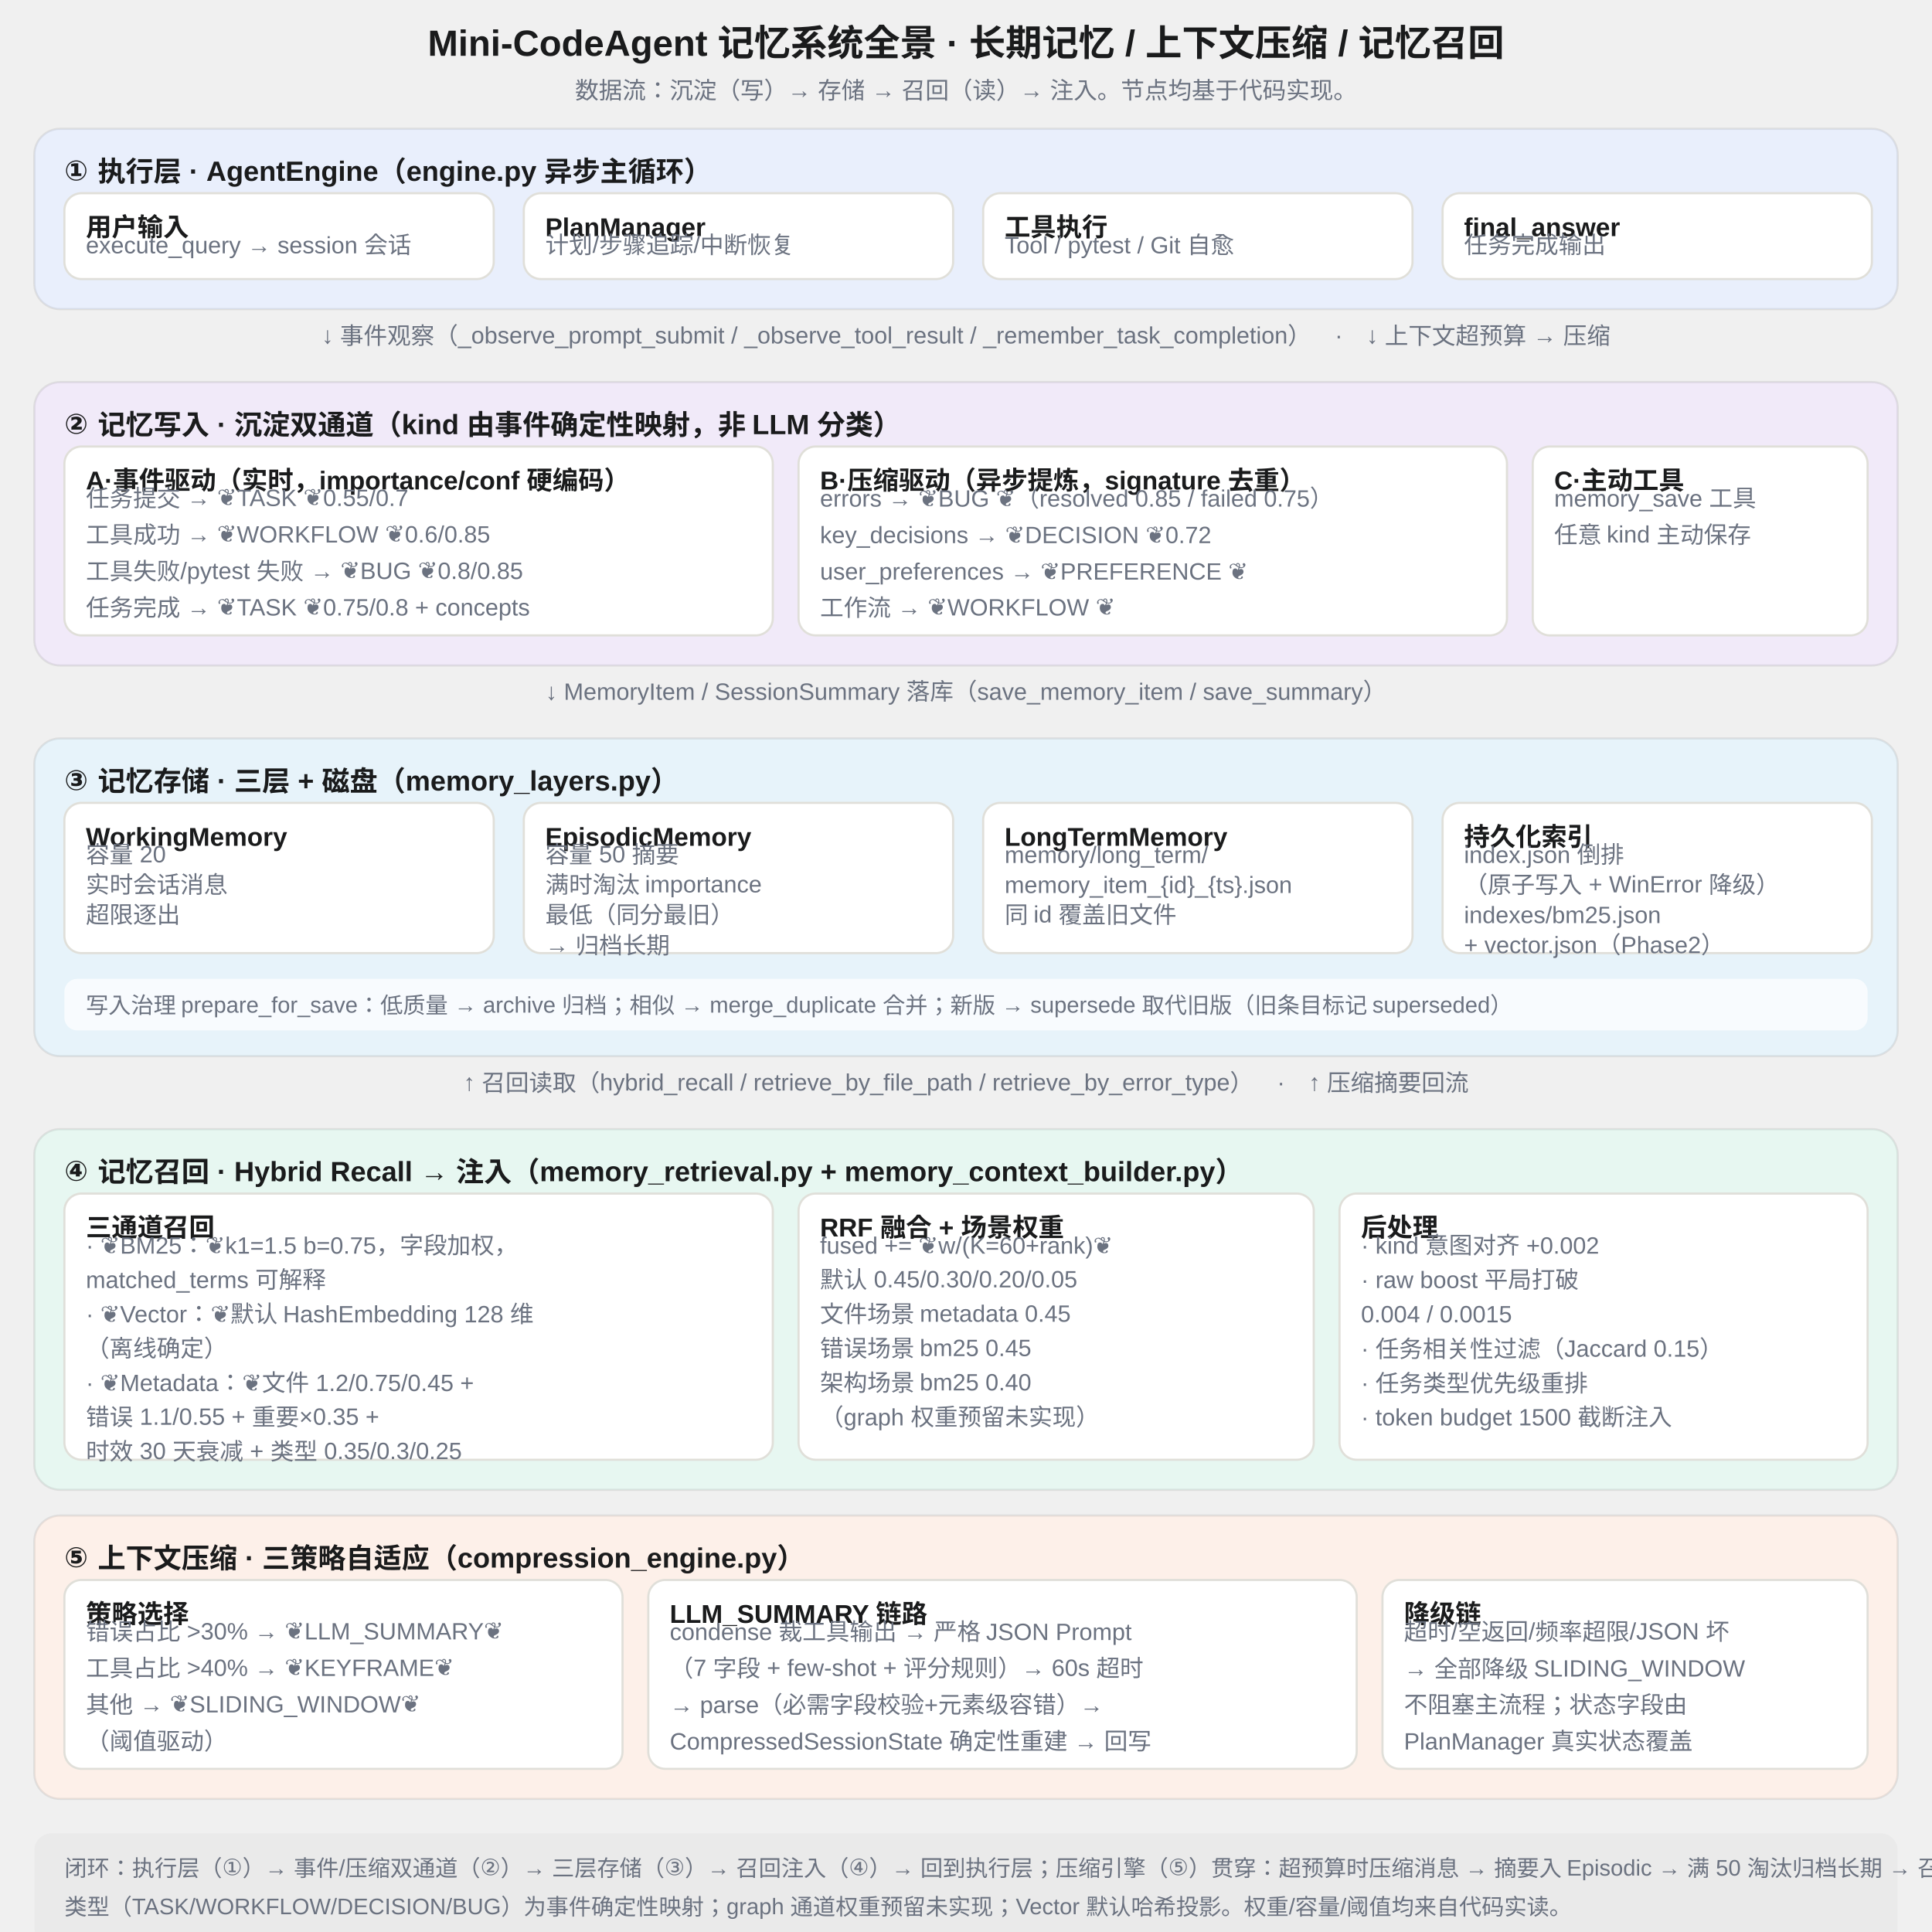
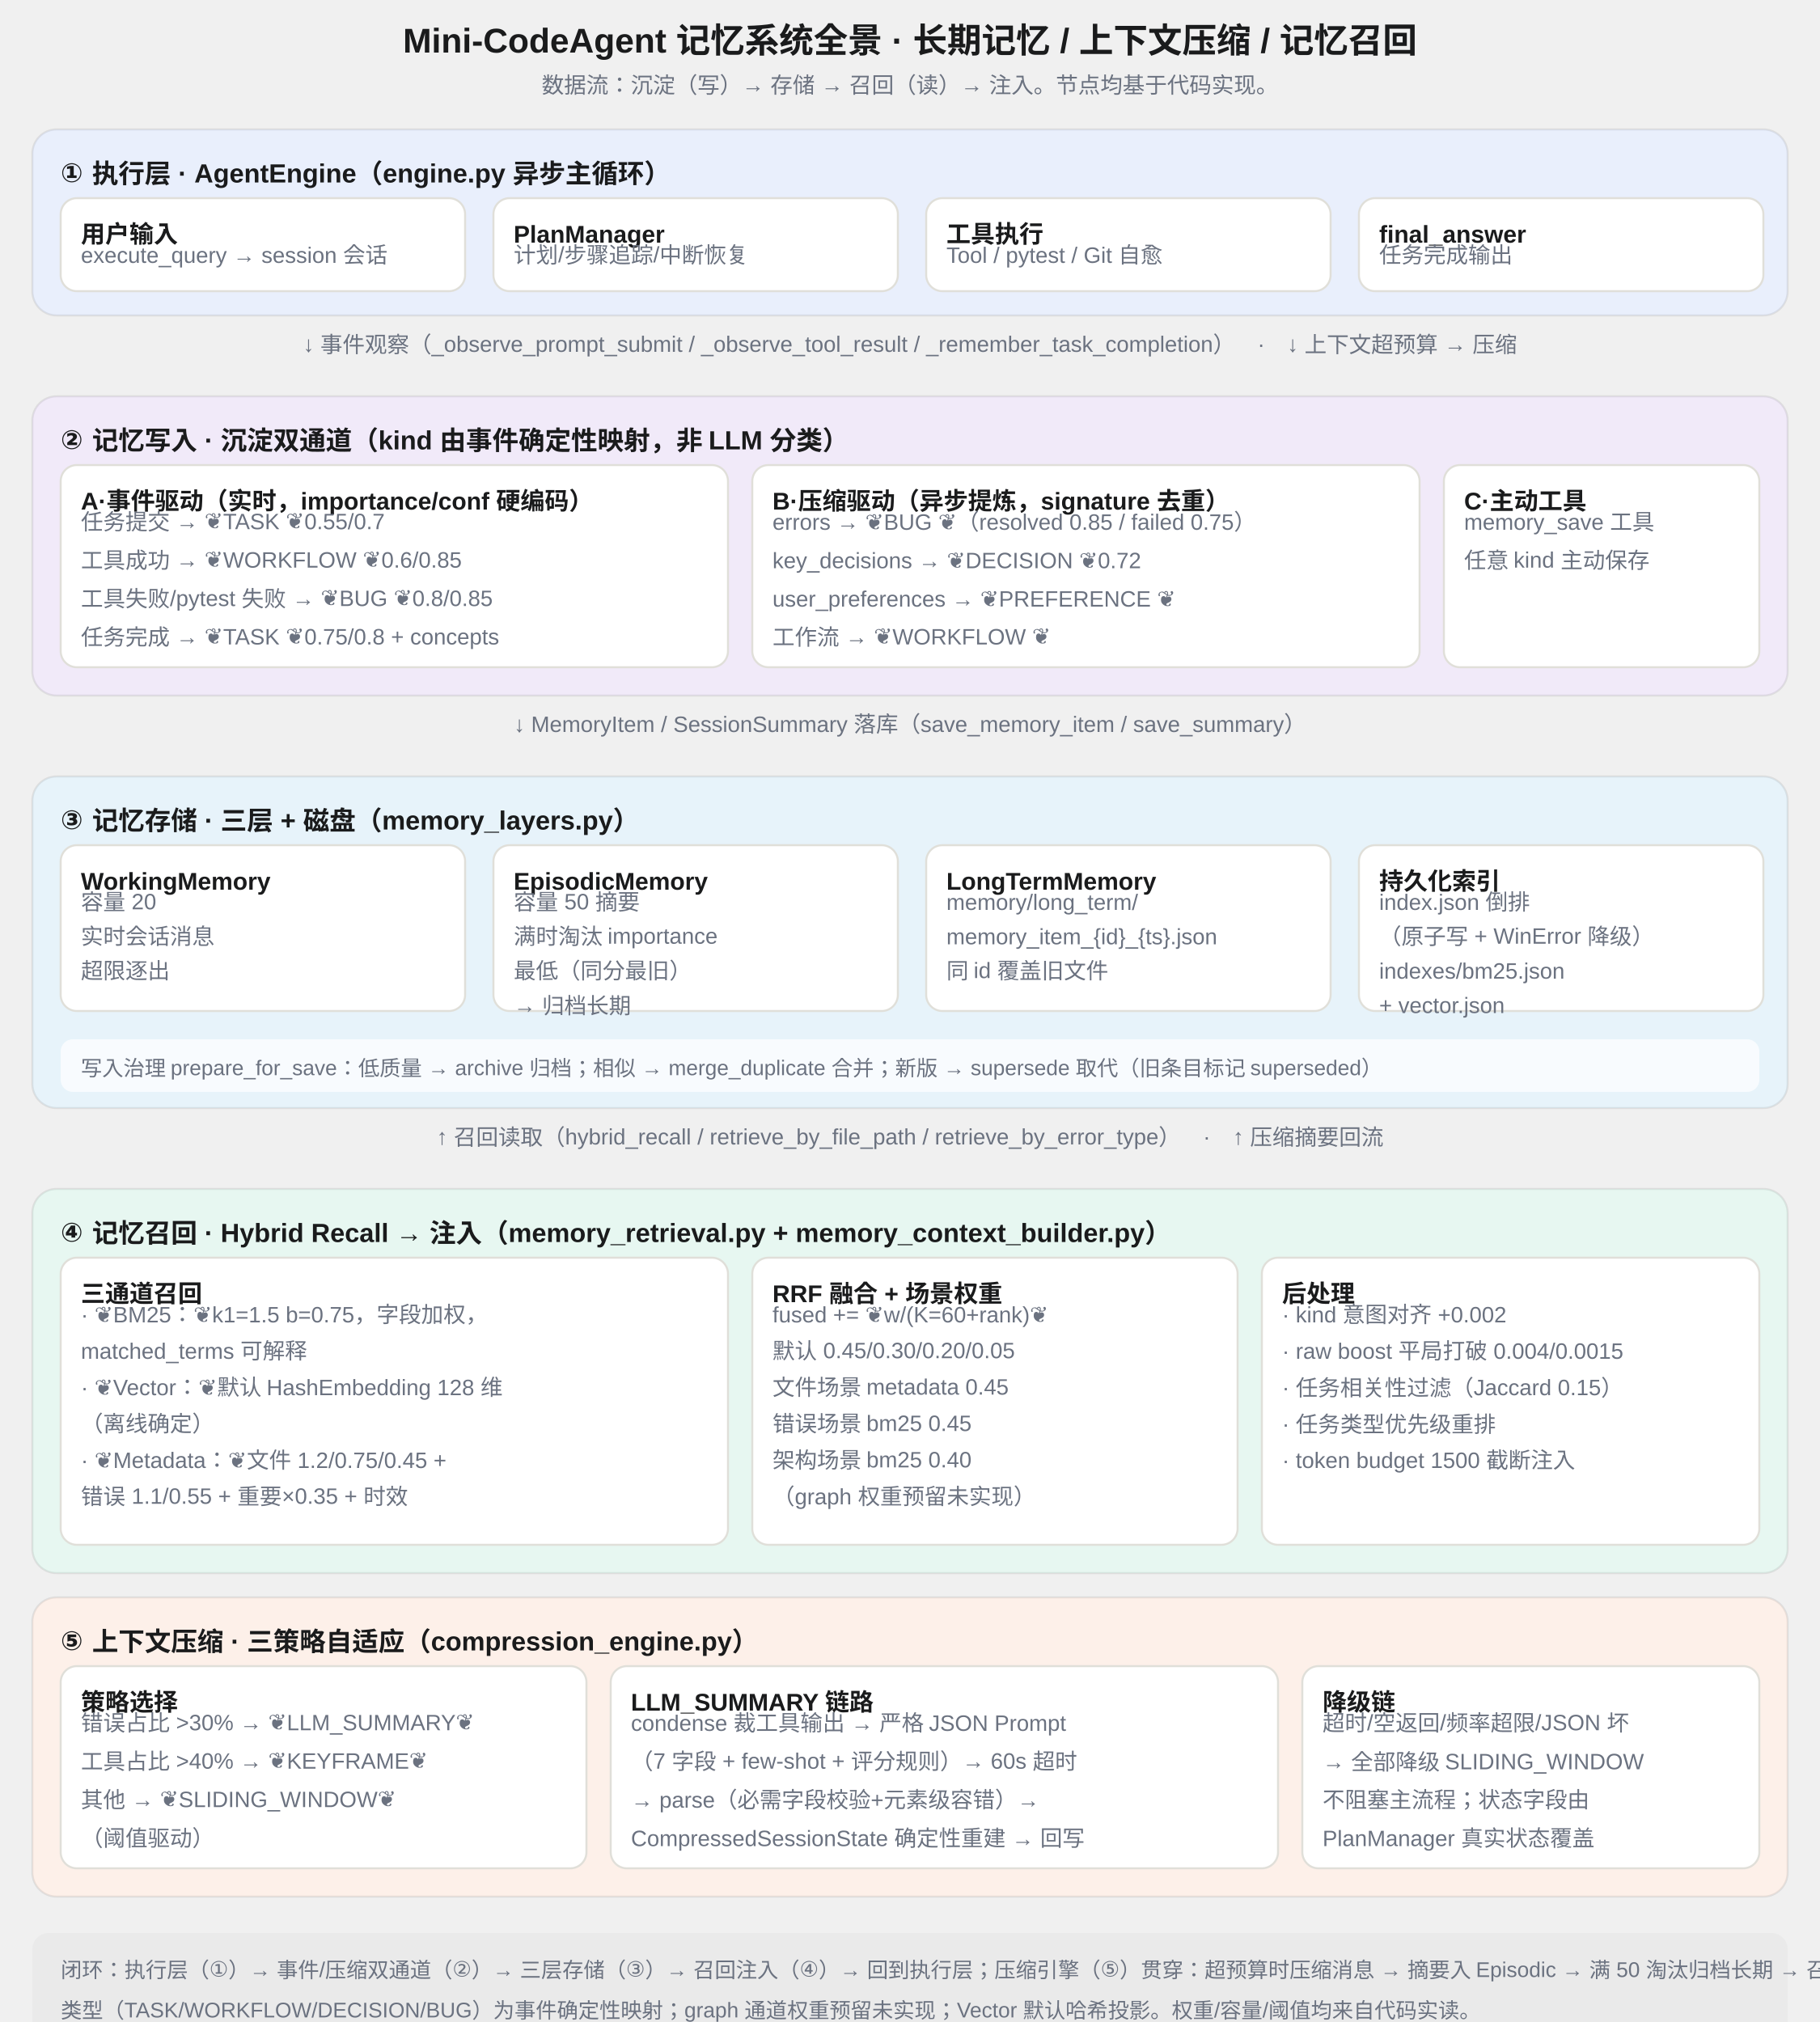
- <svg xmlns="http://www.w3.org/2000/svg" viewBox="0 0 900 900" width="100%" font-family="'PingFang SC','Microsoft YaHei','Segoe UI',Arial,sans-serif">
+ <svg xmlns="http://www.w3.org/2000/svg" viewBox="0 0 900 1000" width="100%" font-family="'PingFang SC','Microsoft YaHei','Segoe UI',Arial,sans-serif">
  <defs>
    <marker id="arr" viewBox="0 0 10 10" refX="5" refY="5" markerWidth="7" markerHeight="7" orient="auto-start-reverse">
      <path d="M0,0 L10,5 L0,10 z" fill="#8A8F98" />
    </marker>
  </defs>
  <text x="450" y="26" font-size="17" font-weight="600" fill="#1A1B1C" text-anchor="middle">Mini-CodeAgent 记忆系统全景 · 长期记忆 / 上下文压缩 / 记忆召回</text>
  <text x="450" y="46" font-size="11" fill="#6B7280" text-anchor="middle">数据流：沉淀（写）→ 存储 → 召回（读）→ 注入。节点均基于代码实现。</text>
-   <rect x="16" y="60" width="868" height="84" rx="12" fill="#E9EFFC" stroke="rgba(0,0,0,0.08)" />
-   <text x="30" y="84" font-size="13" font-weight="600" fill="#1A1B1C">① 执行层 · AgentEngine（engine.py 异步主循环）</text>
-   <rect x="30" y="90" width="200" height="40" rx="8" fill="#FFFFFF" stroke="#E0DFD9" />
-   <text x="40" y="110" font-size="12" font-weight="600" fill="#1A1B1C">用户输入</text>
-   <text x="40" y="118" font-size="11" fill="#6B7280">execute_query → session 会话</text>
-   <rect x="244" y="90" width="200" height="40" rx="8" fill="#FFFFFF" stroke="#E0DFD9" />
-   <text x="254" y="110" font-size="12" font-weight="600" fill="#1A1B1C">PlanManager</text>
-   <text x="254" y="118" font-size="11" fill="#6B7280">计划/步骤追踪/中断恢复</text>
-   <rect x="458" y="90" width="200" height="40" rx="8" fill="#FFFFFF" stroke="#E0DFD9" />
-   <text x="468" y="110" font-size="12" font-weight="600" fill="#1A1B1C">工具执行</text>
-   <text x="468" y="118" font-size="11" fill="#6B7280">Tool / pytest / Git 自愈</text>
-   <rect x="672" y="90" width="200" height="40" rx="8" fill="#FFFFFF" stroke="#E0DFD9" />
-   <text x="682" y="110" font-size="12" font-weight="600" fill="#1A1B1C">final_answer</text>
-   <text x="682" y="118" font-size="11" fill="#6B7280">任务完成输出</text>
-   <text x="450" y="160" font-size="11" fill="#6B7280" text-anchor="middle">↓ 事件观察（_observe_prompt_submit / _observe_tool_result / _remember_task_completion）　·　↓ 上下文超预算 → 压缩</text>
-   <rect x="16" y="178" width="868" height="132" rx="12" fill="#F1EAF9" stroke="rgba(0,0,0,0.08)" />
-   <text x="30" y="202" font-size="13" font-weight="600" fill="#1A1B1C">② 记忆写入 · 沉淀双通道（kind 由事件确定性映射，非 LLM 分类）</text>
-   <rect x="30" y="208" width="330" height="88" rx="8" fill="#FFFFFF" stroke="#E0DFD9" />
-   <text x="40" y="228" font-size="12" font-weight="600" fill="#1A1B1C">A·事件驱动（实时，importance/conf 硬编码）</text>
-   <text x="40" y="236" font-size="11" fill="#6B7280">任务提交 → ❦TASK ❦0.55/0.7</text>
-   <text x="40" y="253" font-size="11" fill="#6B7280">工具成功 → ❦WORKFLOW ❦0.6/0.85</text>
-   <text x="40" y="270" font-size="11" fill="#6B7280">工具失败/pytest 失败 → ❦BUG ❦0.8/0.85</text>
-   <text x="40" y="287" font-size="11" fill="#6B7280">任务完成 → ❦TASK ❦0.75/0.8 + concepts</text>
-   <rect x="372" y="208" width="330" height="88" rx="8" fill="#FFFFFF" stroke="#E0DFD9" />
-   <text x="382" y="228" font-size="12" font-weight="600" fill="#1A1B1C">B·压缩驱动（异步提炼，signature 去重）</text>
-   <text x="382" y="236" font-size="11" fill="#6B7280">errors → ❦BUG ❦（resolved 0.85 / failed 0.75）</text>
-   <text x="382" y="253" font-size="11" fill="#6B7280">key_decisions → ❦DECISION ❦0.72</text>
-   <text x="382" y="270" font-size="11" fill="#6B7280">user_preferences → ❦PREFERENCE ❦</text>
-   <text x="382" y="287" font-size="11" fill="#6B7280">工作流 → ❦WORKFLOW ❦</text>
-   <rect x="714" y="208" width="156" height="88" rx="8" fill="#FFFFFF" stroke="#E0DFD9" />
-   <text x="724" y="228" font-size="12" font-weight="600" fill="#1A1B1C">C·主动工具</text>
-   <text x="724" y="236" font-size="11" fill="#6B7280">memory_save 工具</text>
-   <text x="724" y="253" font-size="11" fill="#6B7280">任意 kind 主动保存</text>
-   <text x="450" y="326" font-size="11" fill="#6B7280" text-anchor="middle">↓ MemoryItem / SessionSummary 落库（save_memory_item / save_summary）</text>
-   <rect x="16" y="344" width="868" height="148" rx="12" fill="#E7F3FA" stroke="rgba(0,0,0,0.08)" />
-   <text x="30" y="368" font-size="13" font-weight="600" fill="#1A1B1C">③ 记忆存储 · 三层 + 磁盘（memory_layers.py）</text>
-   <rect x="30" y="374" width="200" height="70" rx="8" fill="#FFFFFF" stroke="#E0DFD9" />
-   <text x="40" y="394" font-size="12" font-weight="600" fill="#1A1B1C">WorkingMemory</text>
-   <text x="40" y="402" font-size="11" fill="#6B7280">容量 20</text>
-   <text x="40" y="416" font-size="11" fill="#6B7280">实时会话消息</text>
-   <text x="40" y="430" font-size="11" fill="#6B7280">超限逐出</text>
-   <rect x="244" y="374" width="200" height="70" rx="8" fill="#FFFFFF" stroke="#E0DFD9" />
-   <text x="254" y="394" font-size="12" font-weight="600" fill="#1A1B1C">EpisodicMemory</text>
-   <text x="254" y="402" font-size="11" fill="#6B7280">容量 50 摘要</text>
-   <text x="254" y="416" font-size="11" fill="#6B7280">满时淘汰 importance</text>
-   <text x="254" y="430" font-size="11" fill="#6B7280">最低（同分最旧）</text>
-   <text x="254" y="444" font-size="11" fill="#6B7280">→ 归档长期</text>
-   <rect x="458" y="374" width="200" height="70" rx="8" fill="#FFFFFF" stroke="#E0DFD9" />
-   <text x="468" y="394" font-size="12" font-weight="600" fill="#1A1B1C">LongTermMemory</text>
-   <text x="468" y="402" font-size="11" fill="#6B7280">memory/long_term/</text>
-   <text x="468" y="416" font-size="11" fill="#6B7280">memory_item_{id}_{ts}.json</text>
-   <text x="468" y="430" font-size="11" fill="#6B7280">同 id 覆盖旧文件</text>
-   <rect x="672" y="374" width="200" height="70" rx="8" fill="#FFFFFF" stroke="#E0DFD9" />
-   <text x="682" y="394" font-size="12" font-weight="600" fill="#1A1B1C">持久化索引</text>
-   <text x="682" y="402" font-size="11" fill="#6B7280">index.json 倒排</text>
-   <text x="682" y="416" font-size="11" fill="#6B7280">（原子写入 + WinError 降级）</text>
-   <text x="682" y="430" font-size="11" fill="#6B7280">indexes/bm25.json</text>
-   <text x="682" y="444" font-size="11" fill="#6B7280">+ vector.json（Phase2）</text>
-   <rect x="30" y="456" width="840" height="24" rx="6" fill="rgba(255,255,255,0.7)" />
-   <text x="40" y="472" font-size="10.5" fill="#6B7280">写入治理 prepare_for_save：低质量 → archive 归档；相似 → merge_duplicate 合并；新版 → supersede 取代旧版（旧条目标记 superseded）</text>
-   <text x="450" y="508" font-size="11" fill="#6B7280" text-anchor="middle">↑ 召回读取（hybrid_recall / retrieve_by_file_path / retrieve_by_error_type）　·　↑ 压缩摘要回流</text>
-   <rect x="16" y="526" width="868" height="168" rx="12" fill="#E7F7F1" stroke="rgba(0,0,0,0.08)" />
-   <text x="30" y="550" font-size="13" font-weight="600" fill="#1A1B1C">④ 记忆召回 · Hybrid Recall → 注入（memory_retrieval.py + memory_context_builder.py）</text>
-   <rect x="30" y="556" width="330" height="124" rx="8" fill="#FFFFFF" stroke="#E0DFD9" />
-   <text x="40" y="576" font-size="12" font-weight="600" fill="#1A1B1C">三通道召回</text>
-   <text x="40" y="584" font-size="11" fill="#6B7280">· ❦BM25：❦k1=1.5 b=0.75，字段加权，</text>
-   <text x="40" y="600" font-size="11" fill="#6B7280">  matched_terms 可解释</text>
-   <text x="40" y="616" font-size="11" fill="#6B7280">· ❦Vector：❦默认 HashEmbedding 128 维</text>
-   <text x="40" y="632" font-size="11" fill="#6B7280">  （离线确定）</text>
-   <text x="40" y="648" font-size="11" fill="#6B7280">· ❦Metadata：❦文件 1.2/0.75/0.45 +</text>
-   <text x="40" y="664" font-size="11" fill="#6B7280">  错误 1.1/0.55 + 重要×0.35 +</text>
-   <text x="40" y="680" font-size="11" fill="#6B7280">  时效 30 天衰减 + 类型 0.35/0.3/0.25</text>
-   <rect x="372" y="556" width="240" height="124" rx="8" fill="#FFFFFF" stroke="#E0DFD9" />
-   <text x="382" y="576" font-size="12" font-weight="600" fill="#1A1B1C">RRF 融合 + 场景权重</text>
-   <text x="382" y="584" font-size="11" fill="#6B7280">fused += ❦w/(K=60+rank)❦</text>
-   <text x="382" y="600" font-size="11" fill="#6B7280">默认 0.45/0.30/0.20/0.05</text>
-   <text x="382" y="616" font-size="11" fill="#6B7280">文件场景 metadata 0.45</text>
-   <text x="382" y="632" font-size="11" fill="#6B7280">错误场景 bm25 0.45</text>
-   <text x="382" y="648" font-size="11" fill="#6B7280">架构场景 bm25 0.40</text>
-   <text x="382" y="664" font-size="11" fill="#6B7280">（graph 权重预留未实现）</text>
-   <rect x="624" y="556" width="246" height="124" rx="8" fill="#FFFFFF" stroke="#E0DFD9" />
-   <text x="634" y="576" font-size="12" font-weight="600" fill="#1A1B1C">后处理</text>
-   <text x="634" y="584" font-size="11" fill="#6B7280">· kind 意图对齐 +0.002</text>
-   <text x="634" y="600" font-size="11" fill="#6B7280">· raw boost 平局打破</text>
-   <text x="634" y="616" font-size="11" fill="#6B7280">  0.004 / 0.0015</text>
-   <text x="634" y="632" font-size="11" fill="#6B7280">· 任务相关性过滤（Jaccard 0.15）</text>
-   <text x="634" y="648" font-size="11" fill="#6B7280">· 任务类型优先级重排</text>
-   <text x="634" y="664" font-size="11" fill="#6B7280">· token budget 1500 截断注入</text>
-   <rect x="16" y="706" width="868" height="132" rx="12" fill="#FDF0E9" stroke="rgba(0,0,0,0.08)" />
-   <text x="30" y="730" font-size="13" font-weight="600" fill="#1A1B1C">⑤ 上下文压缩 · 三策略自适应（compression_engine.py）</text>
-   <rect x="30" y="736" width="260" height="88" rx="8" fill="#FFFFFF" stroke="#E0DFD9" />
-   <text x="40" y="756" font-size="12" font-weight="600" fill="#1A1B1C">策略选择</text>
-   <text x="40" y="764" font-size="11" fill="#6B7280">错误占比 &gt;30% → ❦LLM_SUMMARY❦</text>
-   <text x="40" y="781" font-size="11" fill="#6B7280">工具占比 &gt;40% → ❦KEYFRAME❦</text>
-   <text x="40" y="798" font-size="11" fill="#6B7280">其他 → ❦SLIDING_WINDOW❦</text>
-   <text x="40" y="815" font-size="11" fill="#6B7280">（阈值驱动）</text>
-   <rect x="302" y="736" width="330" height="88" rx="8" fill="#FFFFFF" stroke="#E0DFD9" />
-   <text x="312" y="756" font-size="12" font-weight="600" fill="#1A1B1C">LLM_SUMMARY 链路</text>
-   <text x="312" y="764" font-size="11" fill="#6B7280">condense 裁工具输出 → 严格 JSON Prompt</text>
-   <text x="312" y="781" font-size="11" fill="#6B7280">（7 字段 + few-shot + 评分规则）→ 60s 超时</text>
-   <text x="312" y="798" font-size="11" fill="#6B7280">→ parse（必需字段校验+元素级容错）→</text>
-   <text x="312" y="815" font-size="11" fill="#6B7280">CompressedSessionState 确定性重建 → 回写</text>
-   <rect x="644" y="736" width="226" height="88" rx="8" fill="#FFFFFF" stroke="#E0DFD9" />
-   <text x="654" y="756" font-size="12" font-weight="600" fill="#1A1B1C">降级链</text>
-   <text x="654" y="764" font-size="11" fill="#6B7280">超时/空返回/频率超限/JSON 坏</text>
-   <text x="654" y="781" font-size="11" fill="#6B7280">→ 全部降级 SLIDING_WINDOW</text>
-   <text x="654" y="798" font-size="11" fill="#6B7280">不阻塞主流程；状态字段由</text>
-   <text x="654" y="815" font-size="11" fill="#6B7280">PlanManager 真实状态覆盖</text>
-   <rect x="16" y="854" width="868" height="52" rx="8" fill="rgba(0,0,0,0.025)" />
-   <text x="30" y="874" font-size="10.5" fill="#6B7280">闭环：执行层（①）→ 事件/压缩双通道（②）→ 三层存储（③）→ 召回注入（④）→ 回到执行层；压缩引擎（⑤）贯穿：超预算时压缩消息 → 摘要入 Episodic → 满 50 淘汰归档长期 → 召回时读取。</text>
-   <text x="30" y="892" font-size="10.5" fill="#6B7280">类型（TASK/WORKFLOW/DECISION/BUG）为事件确定性映射；graph 通道权重预留未实现；Vector 默认哈希投影。权重/容量/阈值均来自代码实读。</text>
+   <rect x="16" y="64" width="868" height="92" rx="12" fill="#E9EFFC" stroke="rgba(0,0,0,0.08)" />
+   <text x="30" y="90" font-size="13" font-weight="600" fill="#1A1B1C">① 执行层 · AgentEngine（engine.py 异步主循环）</text>
+   <rect x="30" y="98" width="200" height="46" rx="8" fill="#FFFFFF" stroke="#E0DFD9" />
+   <text x="40" y="120" font-size="12" font-weight="600" fill="#1A1B1C">用户输入</text>
+   <text x="40" y="130" font-size="11" fill="#6B7280">execute_query → session 会话</text>
+   <rect x="244" y="98" width="200" height="46" rx="8" fill="#FFFFFF" stroke="#E0DFD9" />
+   <text x="254" y="120" font-size="12" font-weight="600" fill="#1A1B1C">PlanManager</text>
+   <text x="254" y="130" font-size="11" fill="#6B7280">计划/步骤追踪/中断恢复</text>
+   <rect x="458" y="98" width="200" height="46" rx="8" fill="#FFFFFF" stroke="#E0DFD9" />
+   <text x="468" y="120" font-size="12" font-weight="600" fill="#1A1B1C">工具执行</text>
+   <text x="468" y="130" font-size="11" fill="#6B7280">Tool / pytest / Git 自愈</text>
+   <rect x="672" y="98" width="200" height="46" rx="8" fill="#FFFFFF" stroke="#E0DFD9" />
+   <text x="682" y="120" font-size="12" font-weight="600" fill="#1A1B1C">final_answer</text>
+   <text x="682" y="130" font-size="11" fill="#6B7280">任务完成输出</text>
+   <text x="450" y="174" font-size="11" fill="#6B7280" text-anchor="middle">↓ 事件观察（_observe_prompt_submit / _observe_tool_result / _remember_task_completion）　·　↓ 上下文超预算 → 压缩</text>
+   <rect x="16" y="196" width="868" height="148" rx="12" fill="#F1EAF9" stroke="rgba(0,0,0,0.08)" />
+   <text x="30" y="222" font-size="13" font-weight="600" fill="#1A1B1C">② 记忆写入 · 沉淀双通道（kind 由事件确定性映射，非 LLM 分类）</text>
+   <rect x="30" y="230" width="330" height="100" rx="8" fill="#FFFFFF" stroke="#E0DFD9" />
+   <text x="40" y="252" font-size="12" font-weight="600" fill="#1A1B1C">A·事件驱动（实时，importance/conf 硬编码）</text>
+   <text x="40" y="262" font-size="11" fill="#6B7280">任务提交 → ❦TASK ❦0.55/0.7</text>
+   <text x="40" y="281" font-size="11" fill="#6B7280">工具成功 → ❦WORKFLOW ❦0.6/0.85</text>
+   <text x="40" y="300" font-size="11" fill="#6B7280">工具失败/pytest 失败 → ❦BUG ❦0.8/0.85</text>
+   <text x="40" y="319" font-size="11" fill="#6B7280">任务完成 → ❦TASK ❦0.75/0.8 + concepts</text>
+   <rect x="372" y="230" width="330" height="100" rx="8" fill="#FFFFFF" stroke="#E0DFD9" />
+   <text x="382" y="252" font-size="12" font-weight="600" fill="#1A1B1C">B·压缩驱动（异步提炼，signature 去重）</text>
+   <text x="382" y="262" font-size="11" fill="#6B7280">errors → ❦BUG ❦（resolved 0.85 / failed 0.75）</text>
+   <text x="382" y="281" font-size="11" fill="#6B7280">key_decisions → ❦DECISION ❦0.72</text>
+   <text x="382" y="300" font-size="11" fill="#6B7280">user_preferences → ❦PREFERENCE ❦</text>
+   <text x="382" y="319" font-size="11" fill="#6B7280">工作流 → ❦WORKFLOW ❦</text>
+   <rect x="714" y="230" width="156" height="100" rx="8" fill="#FFFFFF" stroke="#E0DFD9" />
+   <text x="724" y="252" font-size="12" font-weight="600" fill="#1A1B1C">C·主动工具</text>
+   <text x="724" y="262" font-size="11" fill="#6B7280">memory_save 工具</text>
+   <text x="724" y="281" font-size="11" fill="#6B7280">任意 kind 主动保存</text>
+   <text x="450" y="362" font-size="11" fill="#6B7280" text-anchor="middle">↓ MemoryItem / SessionSummary 落库（save_memory_item / save_summary）</text>
+   <rect x="16" y="384" width="868" height="164" rx="12" fill="#E7F3FA" stroke="rgba(0,0,0,0.08)" />
+   <text x="30" y="410" font-size="13" font-weight="600" fill="#1A1B1C">③ 记忆存储 · 三层 + 磁盘（memory_layers.py）</text>
+   <rect x="30" y="418" width="200" height="82" rx="8" fill="#FFFFFF" stroke="#E0DFD9" />
+   <text x="40" y="440" font-size="12" font-weight="600" fill="#1A1B1C">WorkingMemory</text>
+   <text x="40" y="450" font-size="11" fill="#6B7280">容量 20</text>
+   <text x="40" y="467" font-size="11" fill="#6B7280">实时会话消息</text>
+   <text x="40" y="484" font-size="11" fill="#6B7280">超限逐出</text>
+   <rect x="244" y="418" width="200" height="82" rx="8" fill="#FFFFFF" stroke="#E0DFD9" />
+   <text x="254" y="440" font-size="12" font-weight="600" fill="#1A1B1C">EpisodicMemory</text>
+   <text x="254" y="450" font-size="11" fill="#6B7280">容量 50 摘要</text>
+   <text x="254" y="467" font-size="11" fill="#6B7280">满时淘汰 importance</text>
+   <text x="254" y="484" font-size="11" fill="#6B7280">最低（同分最旧）</text>
+   <text x="254" y="501" font-size="11" fill="#6B7280">→ 归档长期</text>
+   <rect x="458" y="418" width="200" height="82" rx="8" fill="#FFFFFF" stroke="#E0DFD9" />
+   <text x="468" y="440" font-size="12" font-weight="600" fill="#1A1B1C">LongTermMemory</text>
+   <text x="468" y="450" font-size="11" fill="#6B7280">memory/long_term/</text>
+   <text x="468" y="467" font-size="11" fill="#6B7280">memory_item_{id}_{ts}.json</text>
+   <text x="468" y="484" font-size="11" fill="#6B7280">同 id 覆盖旧文件</text>
+   <rect x="672" y="418" width="200" height="82" rx="8" fill="#FFFFFF" stroke="#E0DFD9" />
+   <text x="682" y="440" font-size="12" font-weight="600" fill="#1A1B1C">持久化索引</text>
+   <text x="682" y="450" font-size="11" fill="#6B7280">index.json 倒排</text>
+   <text x="682" y="467" font-size="11" fill="#6B7280">（原子写 + WinError 降级）</text>
+   <text x="682" y="484" font-size="11" fill="#6B7280">indexes/bm25.json</text>
+   <text x="682" y="501" font-size="11" fill="#6B7280">+ vector.json</text>
+   <rect x="30" y="514" width="840" height="26" rx="6" fill="rgba(255,255,255,0.7)" />
+   <text x="40" y="532" font-size="10.5" fill="#6B7280">写入治理 prepare_for_save：低质量 → archive 归档；相似 → merge_duplicate 合并；新版 → supersede 取代（旧条目标记 superseded）</text>
+   <text x="450" y="566" font-size="11" fill="#6B7280" text-anchor="middle">↑ 召回读取（hybrid_recall / retrieve_by_file_path / retrieve_by_error_type）　·　↑ 压缩摘要回流</text>
+   <rect x="16" y="588" width="868" height="190" rx="12" fill="#E7F7F1" stroke="rgba(0,0,0,0.08)" />
+   <text x="30" y="614" font-size="13" font-weight="600" fill="#1A1B1C">④ 记忆召回 · Hybrid Recall → 注入（memory_retrieval.py + memory_context_builder.py）</text>
+   <rect x="30" y="622" width="330" height="142" rx="8" fill="#FFFFFF" stroke="#E0DFD9" />
+   <text x="40" y="644" font-size="12" font-weight="600" fill="#1A1B1C">三通道召回</text>
+   <text x="40" y="654" font-size="11" fill="#6B7280">· ❦BM25：❦k1=1.5 b=0.75，字段加权，</text>
+   <text x="40" y="672" font-size="11" fill="#6B7280">  matched_terms 可解释</text>
+   <text x="40" y="690" font-size="11" fill="#6B7280">· ❦Vector：❦默认 HashEmbedding 128 维</text>
+   <text x="40" y="708" font-size="11" fill="#6B7280">  （离线确定）</text>
+   <text x="40" y="726" font-size="11" fill="#6B7280">· ❦Metadata：❦文件 1.2/0.75/0.45 +</text>
+   <text x="40" y="744" font-size="11" fill="#6B7280">  错误 1.1/0.55 + 重要×0.35 + 时效</text>
+   <rect x="372" y="622" width="240" height="142" rx="8" fill="#FFFFFF" stroke="#E0DFD9" />
+   <text x="382" y="644" font-size="12" font-weight="600" fill="#1A1B1C">RRF 融合 + 场景权重</text>
+   <text x="382" y="654" font-size="11" fill="#6B7280">fused += ❦w/(K=60+rank)❦</text>
+   <text x="382" y="672" font-size="11" fill="#6B7280">默认 0.45/0.30/0.20/0.05</text>
+   <text x="382" y="690" font-size="11" fill="#6B7280">文件场景 metadata 0.45</text>
+   <text x="382" y="708" font-size="11" fill="#6B7280">错误场景 bm25 0.45</text>
+   <text x="382" y="726" font-size="11" fill="#6B7280">架构场景 bm25 0.40</text>
+   <text x="382" y="744" font-size="11" fill="#6B7280">（graph 权重预留未实现）</text>
+   <rect x="624" y="622" width="246" height="142" rx="8" fill="#FFFFFF" stroke="#E0DFD9" />
+   <text x="634" y="644" font-size="12" font-weight="600" fill="#1A1B1C">后处理</text>
+   <text x="634" y="654" font-size="11" fill="#6B7280">· kind 意图对齐 +0.002</text>
+   <text x="634" y="672" font-size="11" fill="#6B7280">· raw boost 平局打破 0.004/0.0015</text>
+   <text x="634" y="690" font-size="11" fill="#6B7280">· 任务相关性过滤（Jaccard 0.15）</text>
+   <text x="634" y="708" font-size="11" fill="#6B7280">· 任务类型优先级重排</text>
+   <text x="634" y="726" font-size="11" fill="#6B7280">· token budget 1500 截断注入</text>
+   <rect x="16" y="790" width="868" height="148" rx="12" fill="#FDF0E9" stroke="rgba(0,0,0,0.08)" />
+   <text x="30" y="816" font-size="13" font-weight="600" fill="#1A1B1C">⑤ 上下文压缩 · 三策略自适应（compression_engine.py）</text>
+   <rect x="30" y="824" width="260" height="100" rx="8" fill="#FFFFFF" stroke="#E0DFD9" />
+   <text x="40" y="846" font-size="12" font-weight="600" fill="#1A1B1C">策略选择</text>
+   <text x="40" y="856" font-size="11" fill="#6B7280">错误占比 &gt;30% → ❦LLM_SUMMARY❦</text>
+   <text x="40" y="875" font-size="11" fill="#6B7280">工具占比 &gt;40% → ❦KEYFRAME❦</text>
+   <text x="40" y="894" font-size="11" fill="#6B7280">其他 → ❦SLIDING_WINDOW❦</text>
+   <text x="40" y="913" font-size="11" fill="#6B7280">（阈值驱动）</text>
+   <rect x="302" y="824" width="330" height="100" rx="8" fill="#FFFFFF" stroke="#E0DFD9" />
+   <text x="312" y="846" font-size="12" font-weight="600" fill="#1A1B1C">LLM_SUMMARY 链路</text>
+   <text x="312" y="856" font-size="11" fill="#6B7280">condense 裁工具输出 → 严格 JSON Prompt</text>
+   <text x="312" y="875" font-size="11" fill="#6B7280">（7 字段 + few-shot + 评分规则）→ 60s 超时</text>
+   <text x="312" y="894" font-size="11" fill="#6B7280">→ parse（必需字段校验+元素级容错）→</text>
+   <text x="312" y="913" font-size="11" fill="#6B7280">CompressedSessionState 确定性重建 → 回写</text>
+   <rect x="644" y="824" width="226" height="100" rx="8" fill="#FFFFFF" stroke="#E0DFD9" />
+   <text x="654" y="846" font-size="12" font-weight="600" fill="#1A1B1C">降级链</text>
+   <text x="654" y="856" font-size="11" fill="#6B7280">超时/空返回/频率超限/JSON 坏</text>
+   <text x="654" y="875" font-size="11" fill="#6B7280">→ 全部降级 SLIDING_WINDOW</text>
+   <text x="654" y="894" font-size="11" fill="#6B7280">不阻塞主流程；状态字段由</text>
+   <text x="654" y="913" font-size="11" fill="#6B7280">PlanManager 真实状态覆盖</text>
+   <rect x="16" y="956" width="868" height="58" rx="8" fill="rgba(0,0,0,0.025)" />
+   <text x="30" y="978" font-size="10.5" fill="#6B7280">闭环：执行层（①）→ 事件/压缩双通道（②）→ 三层存储（③）→ 召回注入（④）→ 回到执行层；压缩引擎（⑤）贯穿：超预算时压缩消息 → 摘要入 Episodic → 满 50 淘汰归档长期 → 召回时读取。</text>
+   <text x="30" y="998" font-size="10.5" fill="#6B7280">类型（TASK/WORKFLOW/DECISION/BUG）为事件确定性映射；graph 通道权重预留未实现；Vector 默认哈希投影。权重/容量/阈值均来自代码实读。</text>
</svg>
